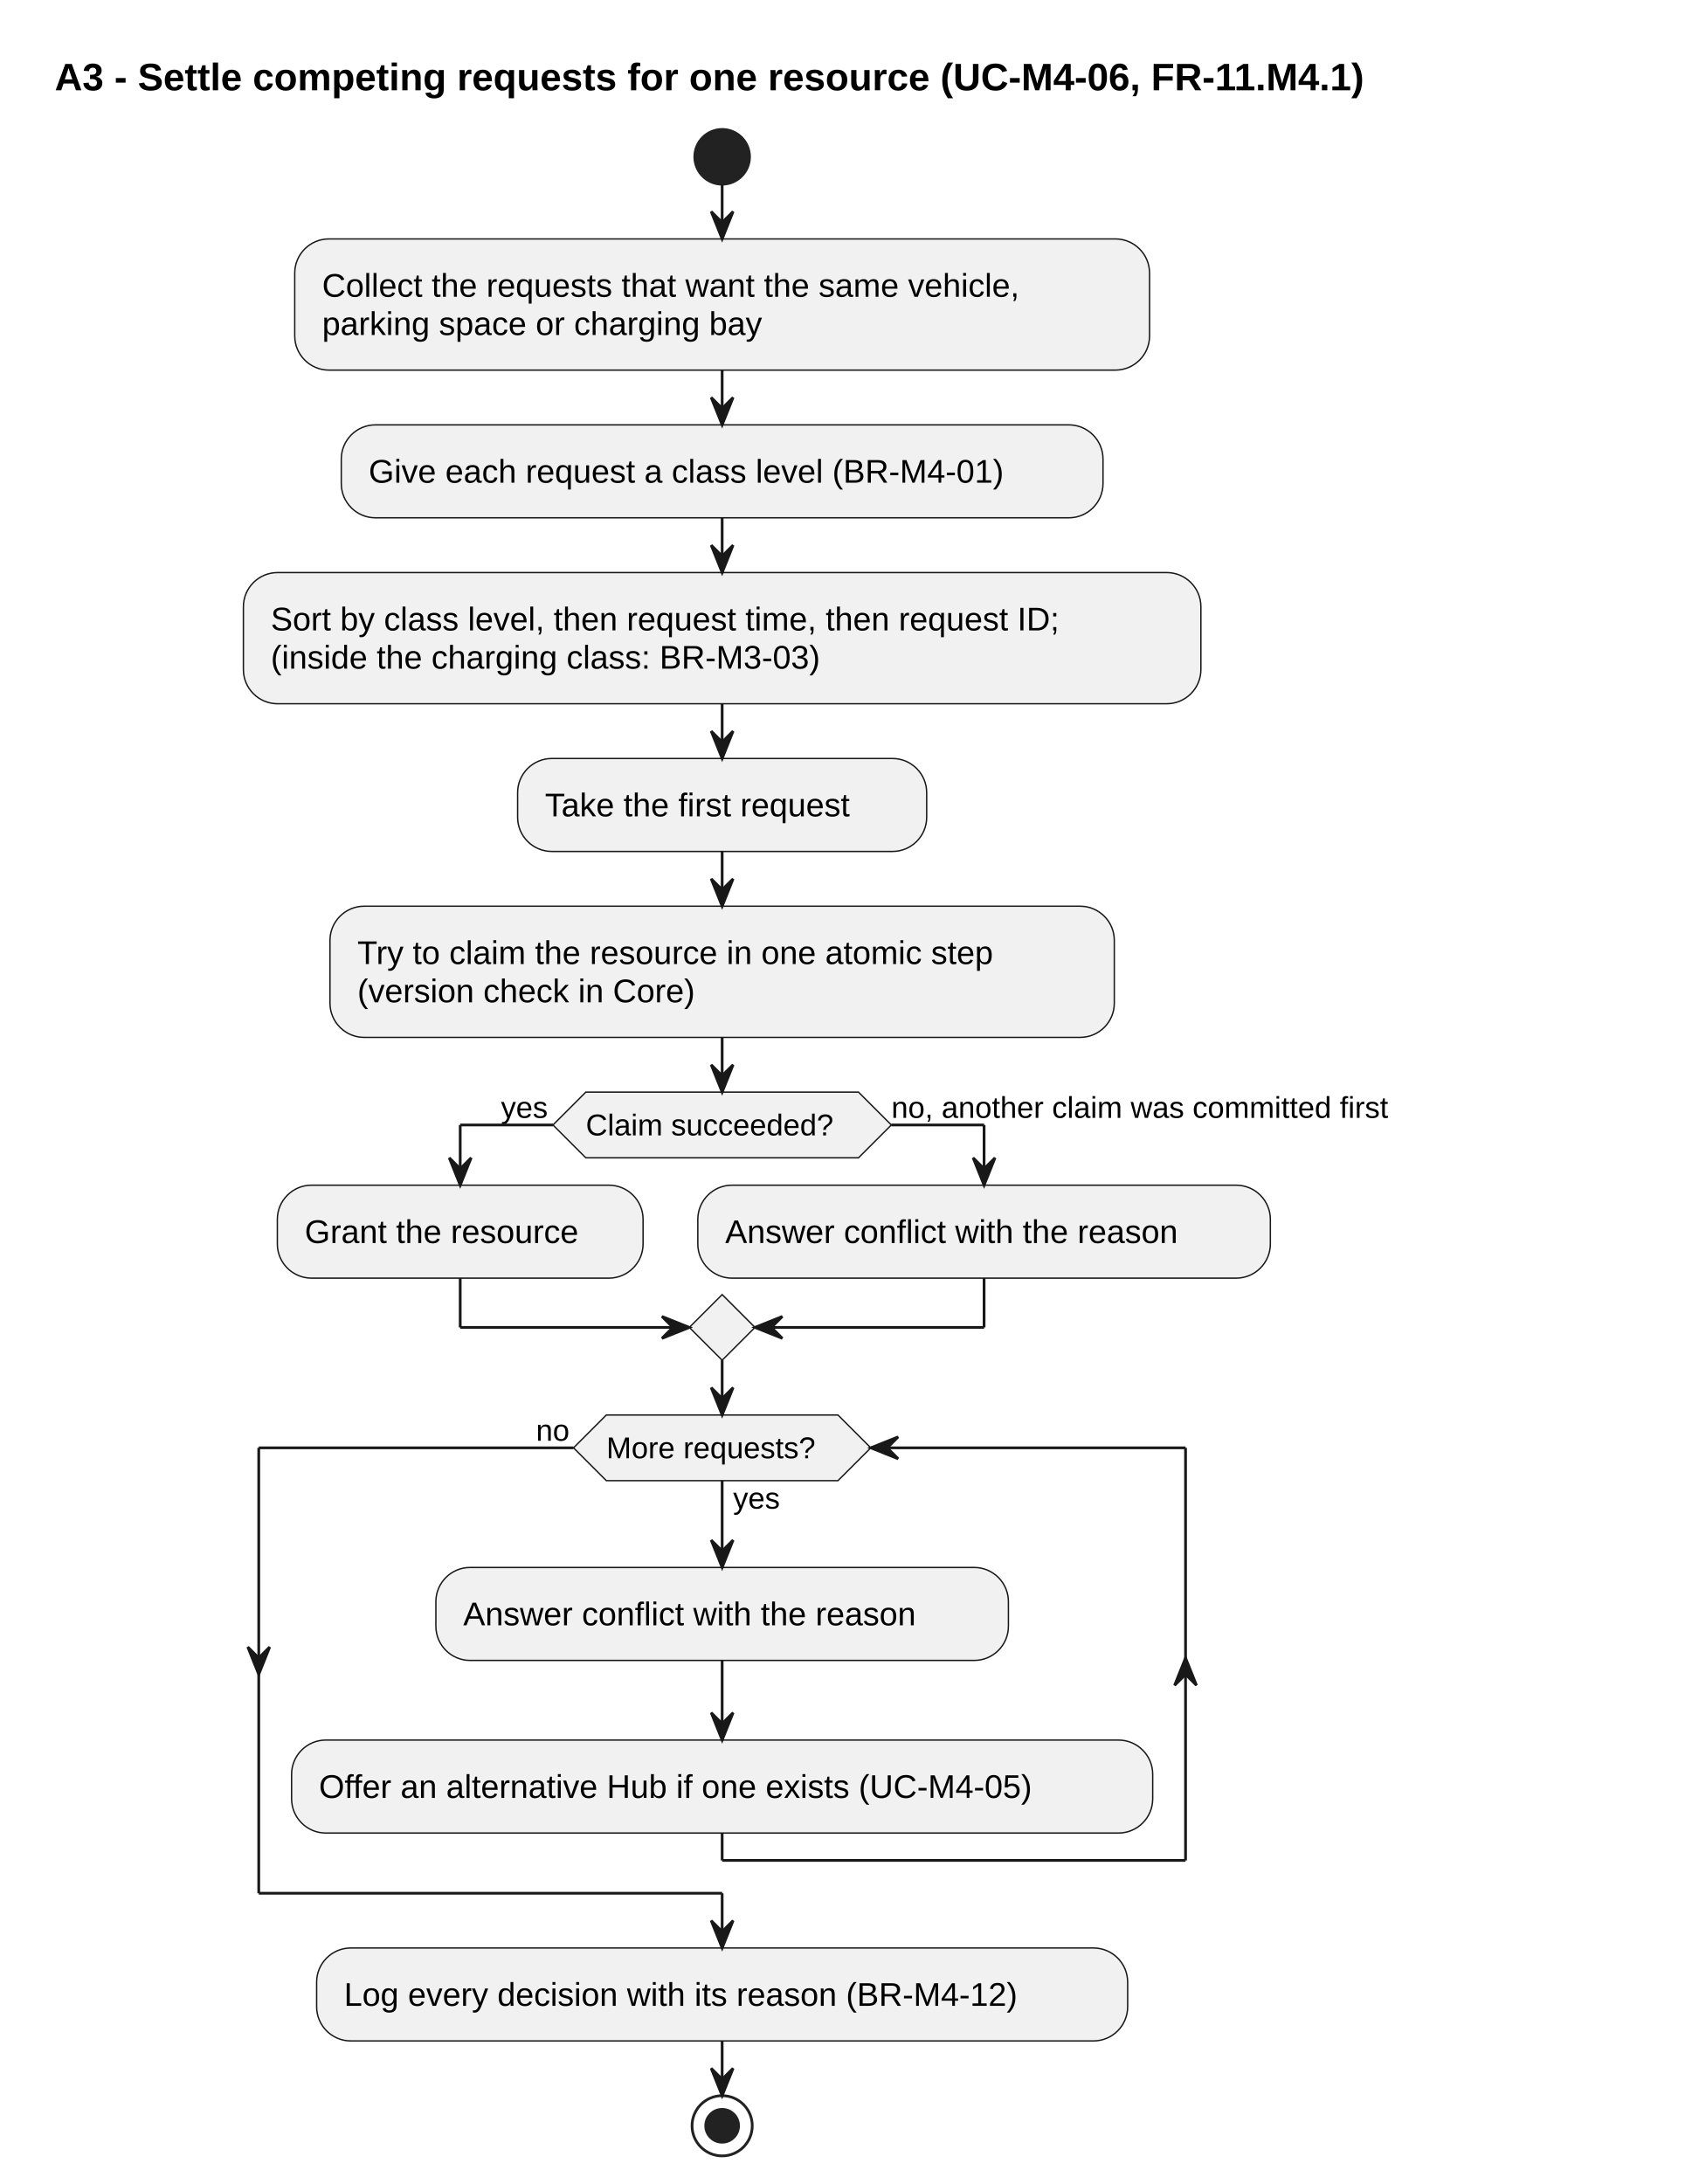
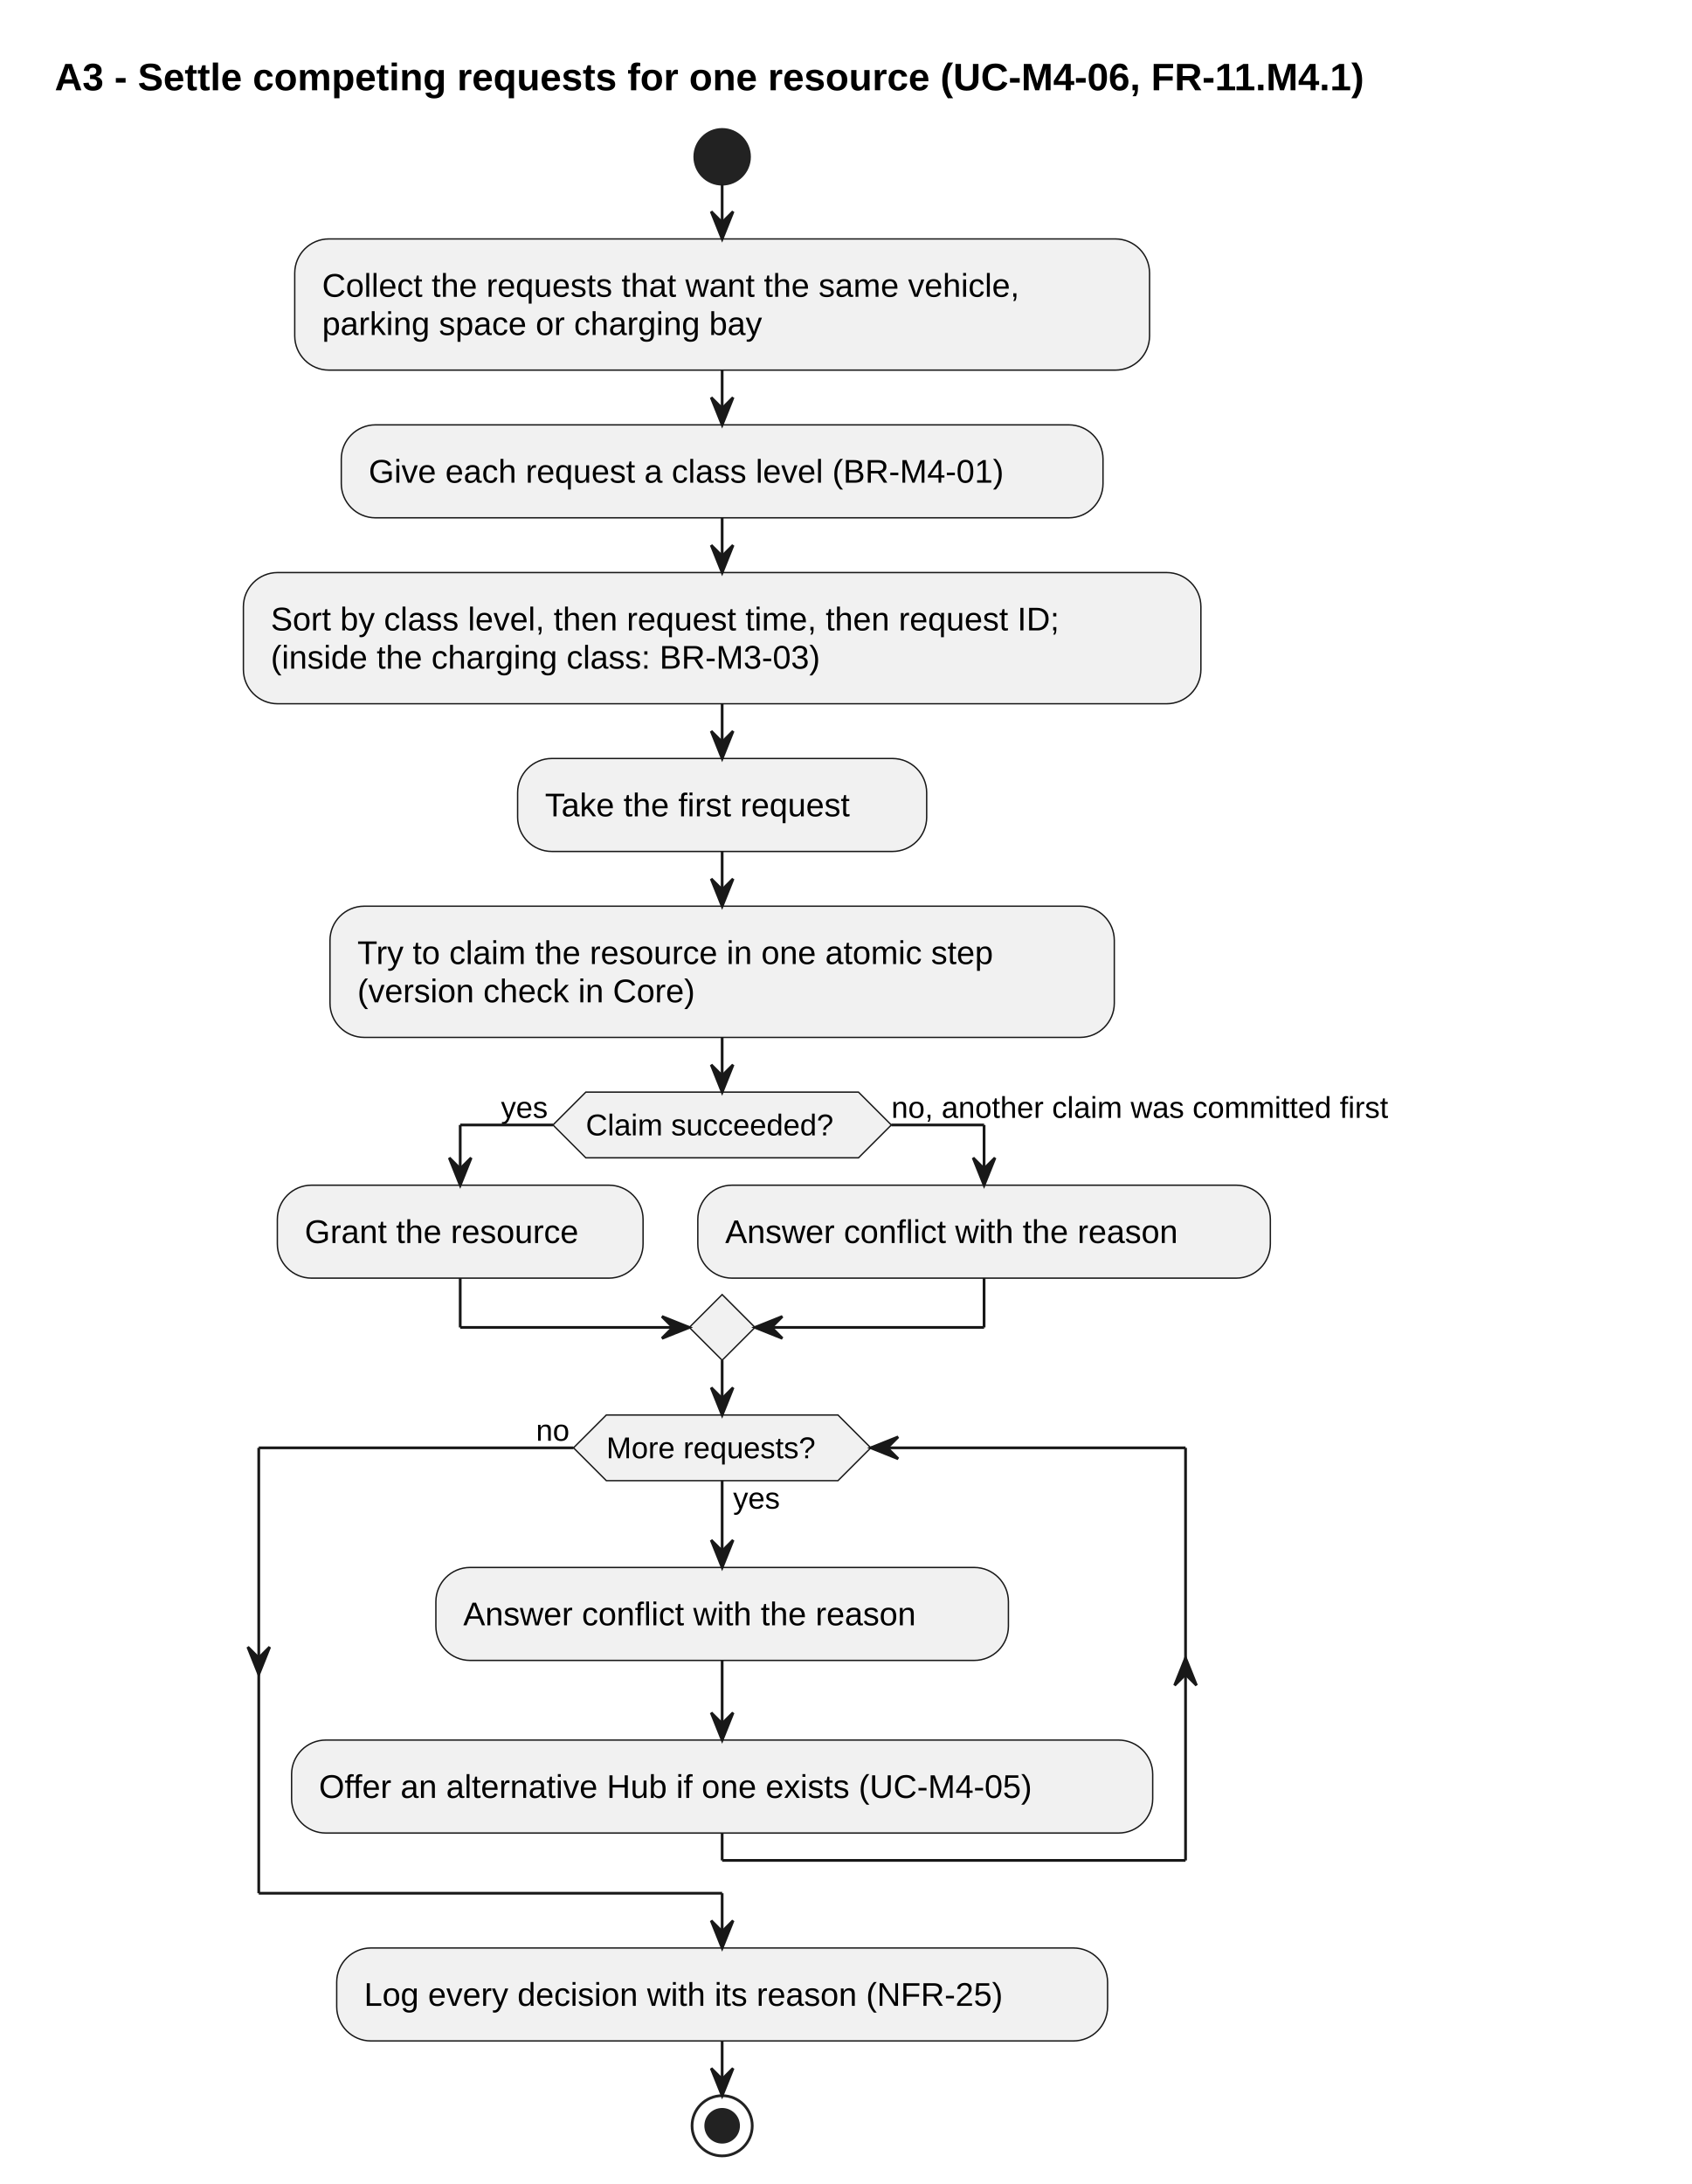
<svg xmlns="http://www.w3.org/2000/svg" contentStyleType="text/css" height="798px" preserveAspectRatio="none" style="width:618px;height:798px;background:#FFFFFF;" version="1.1" viewBox="0 0 618 798" width="618px" zoomAndPan="magnify">
  <defs />
  <g>
    <text fill="#000000" font-family="Arial" font-size="14" font-weight="bold" lengthAdjust="spacing" textLength="575.183" x="20" y="32.995">A3 - Settle competing requests for one resource (UC-M4-06, FR-11.M4.1)</text>
    <ellipse cx="263.887" cy="57.297" fill="#222222" rx="10" ry="10" style="stroke:#222222;stroke-width:1.0;" />
    <rect fill="#F1F1F1" height="47.938" rx="12.5" ry="12.5" style="stroke:#181818;stroke-width:0.5;" width="312.371" x="107.701" y="87.297" />
    <text fill="#000000" font-family="Arial" font-size="12" lengthAdjust="spacing" textLength="292.371" x="117.701" y="108.436">Collect the requests that want the same vehicle,</text>
    <text fill="#000000" font-family="Arial" font-size="12" lengthAdjust="spacing" textLength="182.883" x="117.701" y="122.404">parking space or charging bay</text>
    <rect fill="#F1F1F1" height="33.969" rx="12.5" ry="12.5" style="stroke:#181818;stroke-width:0.5;" width="278.352" x="124.711" y="155.234" />
    <text fill="#000000" font-family="Arial" font-size="12" lengthAdjust="spacing" textLength="258.352" x="134.711" y="176.373">Give each request a class level (BR-M4-01)</text>
    <rect fill="#F1F1F1" height="47.938" rx="12.5" ry="12.5" style="stroke:#181818;stroke-width:0.5;" width="349.889" x="88.942" y="209.203" />
    <text fill="#000000" font-family="Arial" font-size="12" lengthAdjust="spacing" textLength="329.889" x="98.942" y="230.342">Sort by class level, then request time, then request ID;</text>
    <text fill="#000000" font-family="Arial" font-size="12" lengthAdjust="spacing" textLength="224.824" x="98.942" y="244.31">(inside the charging class: BR-M3-03)</text>
    <rect fill="#F1F1F1" height="33.969" rx="12.5" ry="12.5" style="stroke:#181818;stroke-width:0.5;" width="149.481" x="189.146" y="277.141" />
    <text fill="#000000" font-family="Arial" font-size="12" lengthAdjust="spacing" textLength="129.481" x="199.146" y="298.279">Take the first request</text>
    <rect fill="#F1F1F1" height="47.938" rx="12.5" ry="12.5" style="stroke:#181818;stroke-width:0.5;" width="286.607" x="120.583" y="331.109" />
    <text fill="#000000" font-family="Arial" font-size="12" lengthAdjust="spacing" textLength="266.607" x="130.583" y="352.248">Try to claim the resource in one atomic step</text>
    <text fill="#000000" font-family="Arial" font-size="12" lengthAdjust="spacing" textLength="138.867" x="130.583" y="366.217">(version check in Core)</text>
    <polygon fill="#F1F1F1" points="214.062,399.047,313.712,399.047,325.712,411.047,313.712,423.047,214.062,423.047,202.062,411.047,214.062,399.047" style="stroke:#181818;stroke-width:0.5;" />
    <text fill="#000000" font-family="Arial" font-size="11" lengthAdjust="spacing" textLength="99.65" x="214.062" y="414.855">Claim succeeded?</text>
    <text fill="#000000" font-family="Arial" font-size="11" lengthAdjust="spacing" textLength="19.008" x="183.053" y="408.453">yes</text>
    <text fill="#000000" font-family="Arial" font-size="11" lengthAdjust="spacing" textLength="209.918" x="325.712" y="408.453">no, another claim was committed first</text>
    <rect fill="#F1F1F1" height="33.969" rx="12.5" ry="12.5" style="stroke:#181818;stroke-width:0.5;" width="133.648" x="101.346" y="433.047" />
    <text fill="#000000" font-family="Arial" font-size="12" lengthAdjust="spacing" textLength="113.648" x="111.346" y="454.185">Grant the resource</text>
    <rect fill="#F1F1F1" height="33.969" rx="12.5" ry="12.5" style="stroke:#181818;stroke-width:0.5;" width="209.217" x="254.994" y="433.047" />
    <text fill="#000000" font-family="Arial" font-size="12" lengthAdjust="spacing" textLength="189.217" x="264.995" y="454.185">Answer conflict with the reason</text>
    <polygon fill="#F1F1F1" points="263.887,473.016,275.887,485.016,263.887,497.016,251.887,485.016,263.887,473.016" style="stroke:#181818;stroke-width:0.5;" />
    <rect fill="#F1F1F1" height="33.969" rx="12.5" ry="12.5" style="stroke:#181818;stroke-width:0.5;" width="209.217" x="159.278" y="572.726" />
    <text fill="#000000" font-family="Arial" font-size="12" lengthAdjust="spacing" textLength="189.217" x="169.278" y="593.865">Answer conflict with the reason</text>
    <rect fill="#F1F1F1" height="33.969" rx="12.5" ry="12.5" style="stroke:#181818;stroke-width:0.5;" width="314.668" x="106.553" y="635.793" />
    <text fill="#000000" font-family="Arial" font-size="12" lengthAdjust="spacing" textLength="294.668" x="116.553" y="656.931">Offer an alternative Hub if one exists (UC-M4-05)</text>
    <polygon fill="#F1F1F1" points="221.57,517.016,306.203,517.016,318.203,529.016,306.203,541.016,221.57,541.016,209.57,529.016,221.57,517.016" style="stroke:#181818;stroke-width:0.5;" />
    <text fill="#000000" font-family="Arial" font-size="11" lengthAdjust="spacing" textLength="19.008" x="267.887" y="551.226">yes</text>
    <text fill="#000000" font-family="Arial" font-size="11" lengthAdjust="spacing" textLength="84.632" x="221.57" y="532.824">More requests?</text>
    <text fill="#000000" font-family="Arial" font-size="11" lengthAdjust="spacing" textLength="13.702" x="195.869" y="526.421">no</text>
-     <rect fill="#F1F1F1" height="33.969" rx="12.5" ry="12.5" style="stroke:#181818;stroke-width:0.5;" width="296.369" x="115.702" y="711.761" />
-     <text fill="#000000" font-family="Arial" font-size="12" lengthAdjust="spacing" textLength="276.369" x="125.702" y="732.9">Log every decision with its reason (BR-M4-12)</text>
+     <rect fill="#F1F1F1" height="33.969" rx="12.5" ry="12.5" style="stroke:#181818;stroke-width:0.5;" width="281.697" x="123.038" y="711.761" />
+     <text fill="#000000" font-family="Arial" font-size="12" lengthAdjust="spacing" textLength="261.697" x="133.038" y="732.9">Log every decision with its reason (NFR-25)</text>
    <ellipse cx="263.887" cy="776.73" fill="none" rx="11" ry="11" style="stroke:#222222;stroke-width:1.0;" />
    <ellipse cx="263.887" cy="776.73" fill="#222222" rx="6" ry="6" style="stroke:#222222;stroke-width:1.0;" />
    <line style="stroke:#181818;stroke-width:1.0;" x1="263.887" x2="263.887" y1="67.297" y2="87.297" />
    <polygon fill="#181818" points="259.887,77.297,263.887,87.297,267.887,77.297,263.887,81.297" style="stroke:#181818;stroke-width:1.0;" />
    <line style="stroke:#181818;stroke-width:1.0;" x1="263.887" x2="263.887" y1="135.234" y2="155.234" />
    <polygon fill="#181818" points="259.887,145.234,263.887,155.234,267.887,145.234,263.887,149.234" style="stroke:#181818;stroke-width:1.0;" />
    <line style="stroke:#181818;stroke-width:1.0;" x1="263.887" x2="263.887" y1="189.203" y2="209.203" />
    <polygon fill="#181818" points="259.887,199.203,263.887,209.203,267.887,199.203,263.887,203.203" style="stroke:#181818;stroke-width:1.0;" />
    <line style="stroke:#181818;stroke-width:1.0;" x1="263.887" x2="263.887" y1="257.141" y2="277.141" />
    <polygon fill="#181818" points="259.887,267.141,263.887,277.141,267.887,267.141,263.887,271.141" style="stroke:#181818;stroke-width:1.0;" />
    <line style="stroke:#181818;stroke-width:1.0;" x1="263.887" x2="263.887" y1="311.109" y2="331.109" />
    <polygon fill="#181818" points="259.887,321.109,263.887,331.109,267.887,321.109,263.887,325.109" style="stroke:#181818;stroke-width:1.0;" />
    <line style="stroke:#181818;stroke-width:1.0;" x1="202.062" x2="168.17" y1="411.047" y2="411.047" />
    <line style="stroke:#181818;stroke-width:1.0;" x1="168.17" x2="168.17" y1="411.047" y2="433.047" />
    <polygon fill="#181818" points="164.17,423.047,168.17,433.047,172.17,423.047,168.17,427.047" style="stroke:#181818;stroke-width:1.0;" />
    <line style="stroke:#181818;stroke-width:1.0;" x1="325.712" x2="359.603" y1="411.047" y2="411.047" />
    <line style="stroke:#181818;stroke-width:1.0;" x1="359.603" x2="359.603" y1="411.047" y2="433.047" />
    <polygon fill="#181818" points="355.603,423.047,359.603,433.047,363.603,423.047,359.603,427.047" style="stroke:#181818;stroke-width:1.0;" />
    <line style="stroke:#181818;stroke-width:1.0;" x1="168.17" x2="168.17" y1="467.016" y2="485.016" />
    <line style="stroke:#181818;stroke-width:1.0;" x1="168.17" x2="251.887" y1="485.016" y2="485.016" />
    <polygon fill="#181818" points="241.887,481.016,251.887,485.016,241.887,489.016,245.887,485.016" style="stroke:#181818;stroke-width:1.0;" />
    <line style="stroke:#181818;stroke-width:1.0;" x1="359.603" x2="359.603" y1="467.016" y2="485.016" />
    <line style="stroke:#181818;stroke-width:1.0;" x1="359.603" x2="275.887" y1="485.016" y2="485.016" />
    <polygon fill="#181818" points="285.887,481.016,275.887,485.016,285.887,489.016,281.887,485.016" style="stroke:#181818;stroke-width:1.0;" />
    <line style="stroke:#181818;stroke-width:1.0;" x1="263.887" x2="263.887" y1="379.047" y2="399.047" />
    <polygon fill="#181818" points="259.887,389.047,263.887,399.047,267.887,389.047,263.887,393.047" style="stroke:#181818;stroke-width:1.0;" />
    <line style="stroke:#181818;stroke-width:1.0;" x1="263.887" x2="263.887" y1="606.695" y2="635.793" />
    <polygon fill="#181818" points="259.887,625.793,263.887,635.793,267.887,625.793,263.887,629.793" style="stroke:#181818;stroke-width:1.0;" />
    <line style="stroke:#181818;stroke-width:1.0;" x1="263.887" x2="263.887" y1="541.016" y2="572.726" />
    <polygon fill="#181818" points="259.887,562.726,263.887,572.726,267.887,562.726,263.887,566.726" style="stroke:#181818;stroke-width:1.0;" />
    <line style="stroke:#181818;stroke-width:1.0;" x1="263.887" x2="263.887" y1="669.761" y2="679.761" />
    <line style="stroke:#181818;stroke-width:1.0;" x1="263.887" x2="433.221" y1="679.761" y2="679.761" />
    <polygon fill="#181818" points="429.221,615.793,433.221,605.793,437.221,615.793,433.221,611.793" style="stroke:#181818;stroke-width:1.0;" />
    <line style="stroke:#181818;stroke-width:1.0;" x1="433.221" x2="433.221" y1="529.016" y2="679.761" />
    <line style="stroke:#181818;stroke-width:1.0;" x1="433.221" x2="318.203" y1="529.016" y2="529.016" />
    <polygon fill="#181818" points="328.203,525.016,318.203,529.016,328.203,533.016,324.203,529.016" style="stroke:#181818;stroke-width:1.0;" />
    <line style="stroke:#181818;stroke-width:1.0;" x1="209.57" x2="94.553" y1="529.016" y2="529.016" />
    <polygon fill="#181818" points="90.553,601.793,94.553,611.793,98.553,601.793,94.553,605.793" style="stroke:#181818;stroke-width:1.0;" />
    <line style="stroke:#181818;stroke-width:1.0;" x1="94.553" x2="94.553" y1="529.016" y2="691.761" />
    <line style="stroke:#181818;stroke-width:1.0;" x1="94.553" x2="263.887" y1="691.761" y2="691.761" />
    <line style="stroke:#181818;stroke-width:1.0;" x1="263.887" x2="263.887" y1="691.761" y2="711.761" />
    <polygon fill="#181818" points="259.887,701.761,263.887,711.761,267.887,701.761,263.887,705.761" style="stroke:#181818;stroke-width:1.0;" />
    <line style="stroke:#181818;stroke-width:1.0;" x1="263.887" x2="263.887" y1="497.016" y2="517.016" />
    <polygon fill="#181818" points="259.887,507.016,263.887,517.016,267.887,507.016,263.887,511.016" style="stroke:#181818;stroke-width:1.0;" />
    <line style="stroke:#181818;stroke-width:1.0;" x1="263.887" x2="263.887" y1="745.73" y2="765.73" />
    <polygon fill="#181818" points="259.887,755.73,263.887,765.73,267.887,755.73,263.887,759.73" style="stroke:#181818;stroke-width:1.0;" />
  </g>
</svg>
